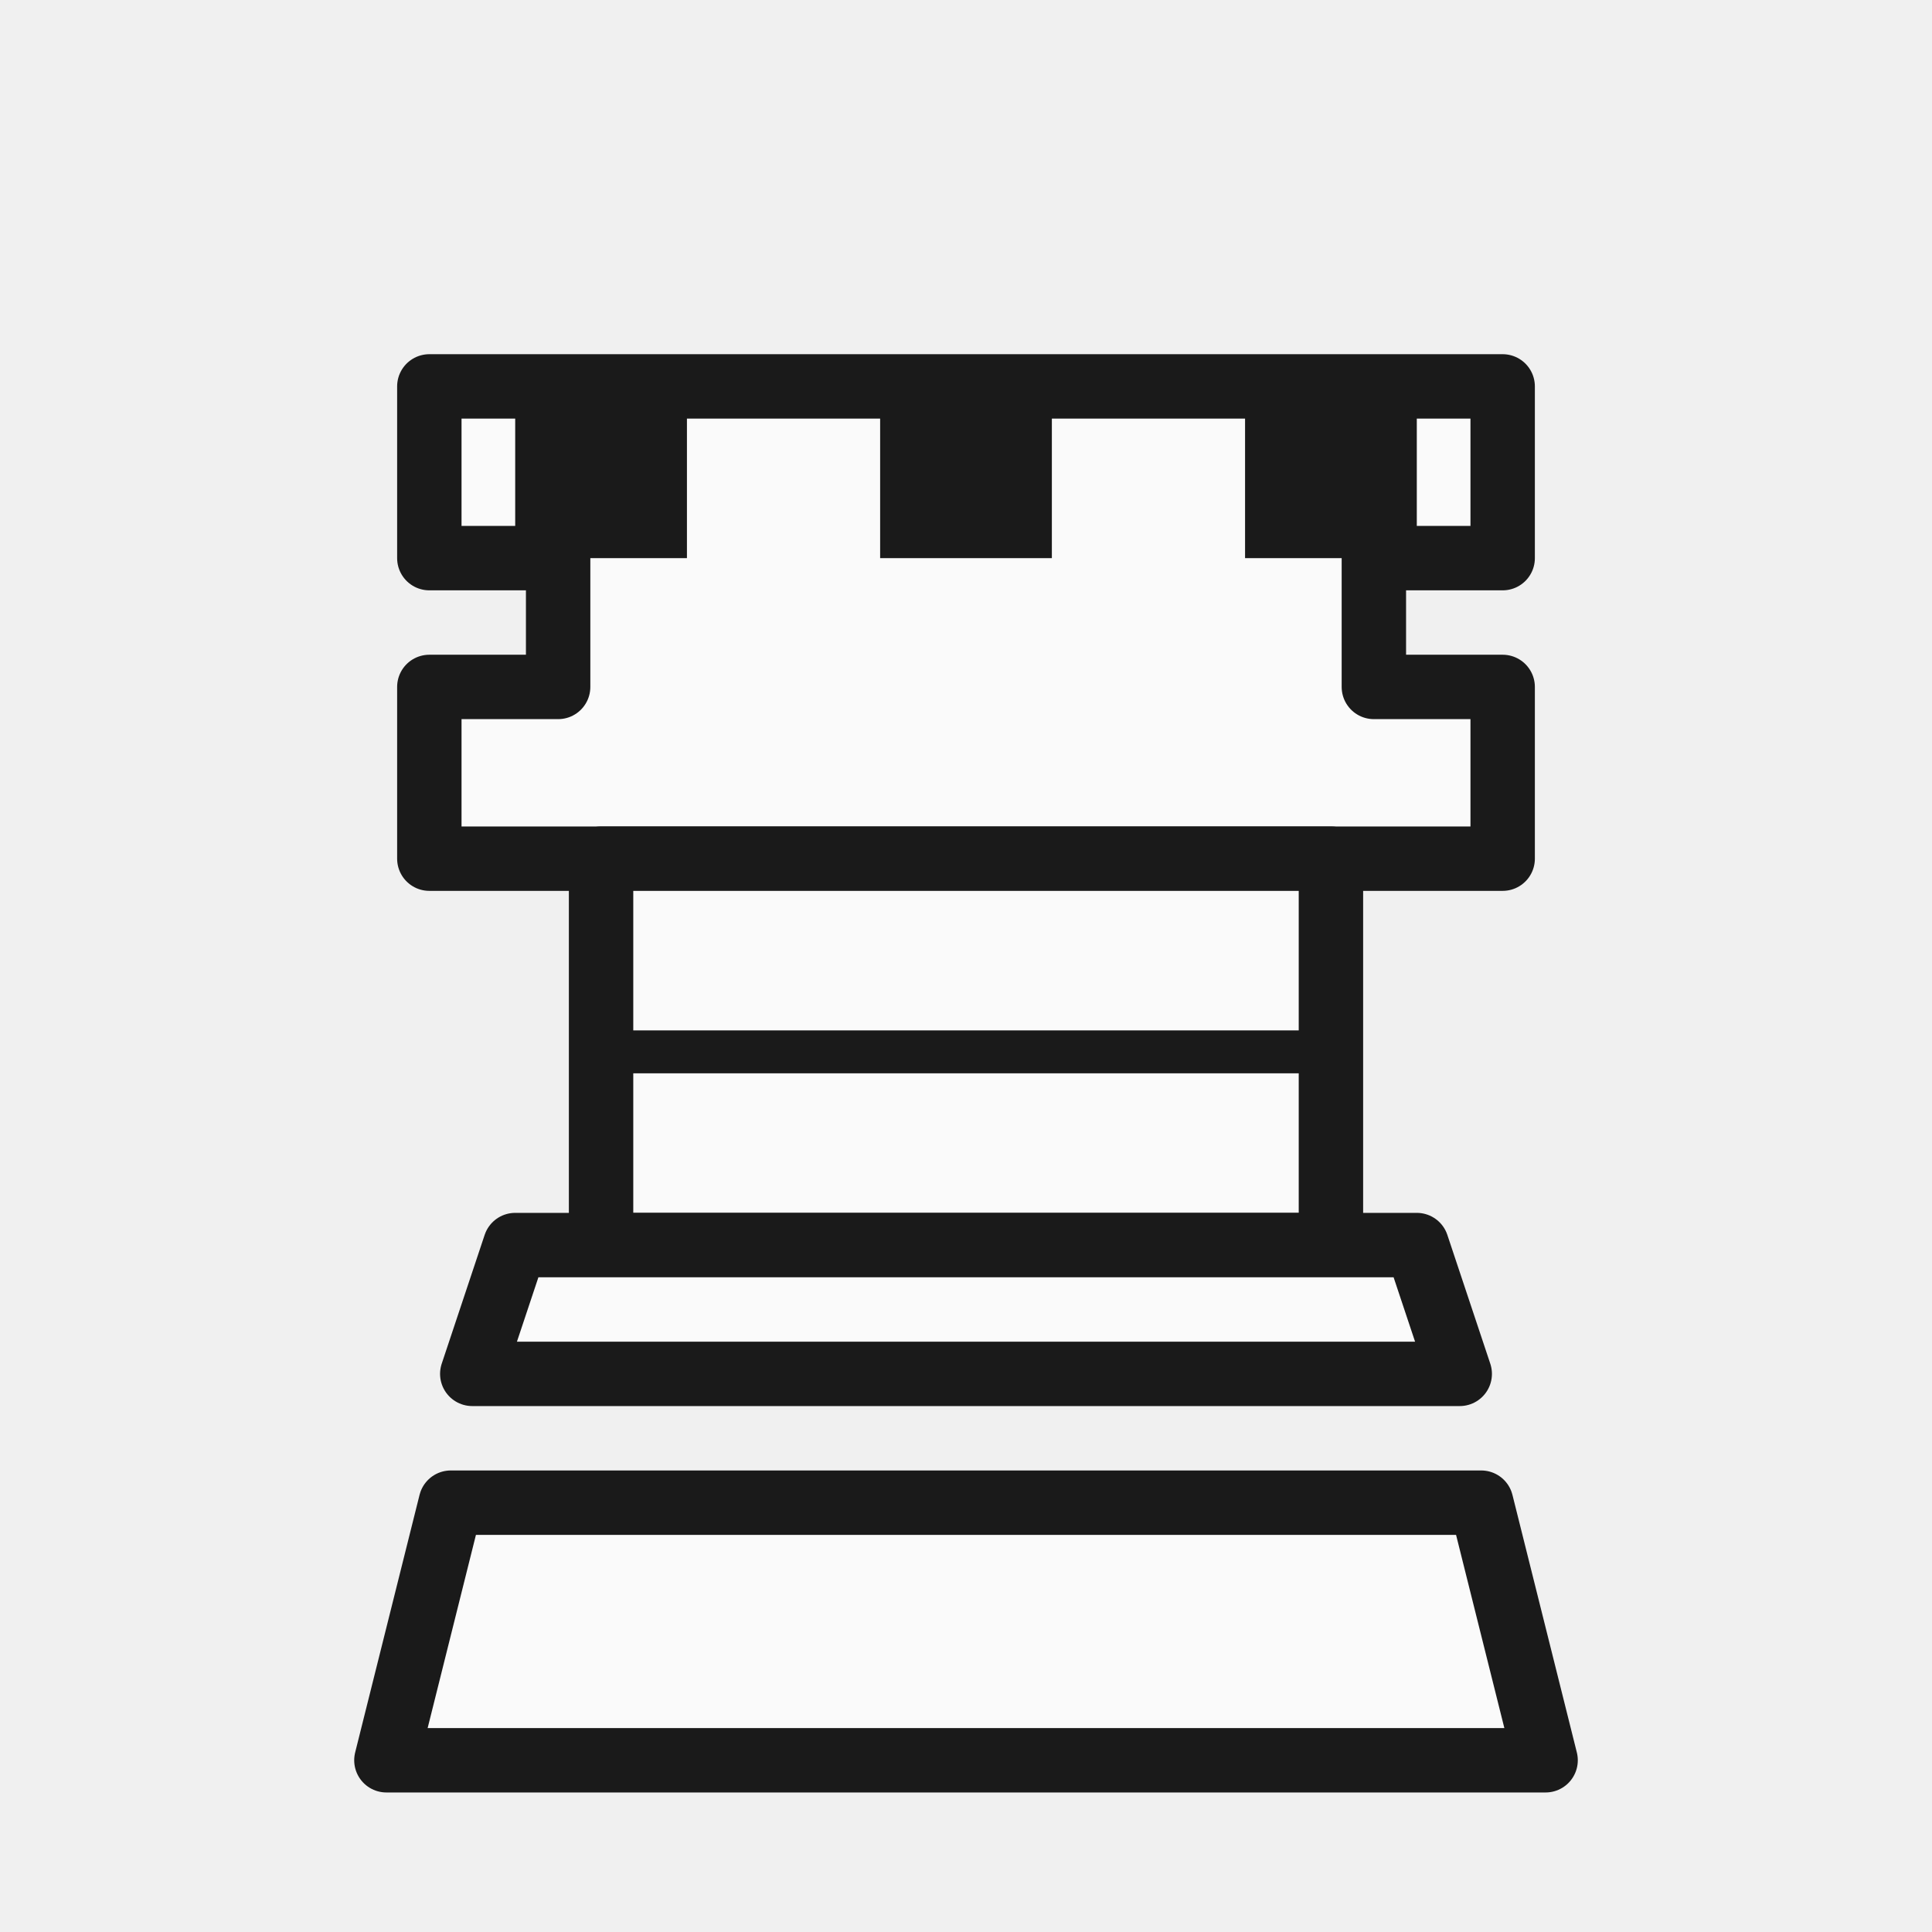
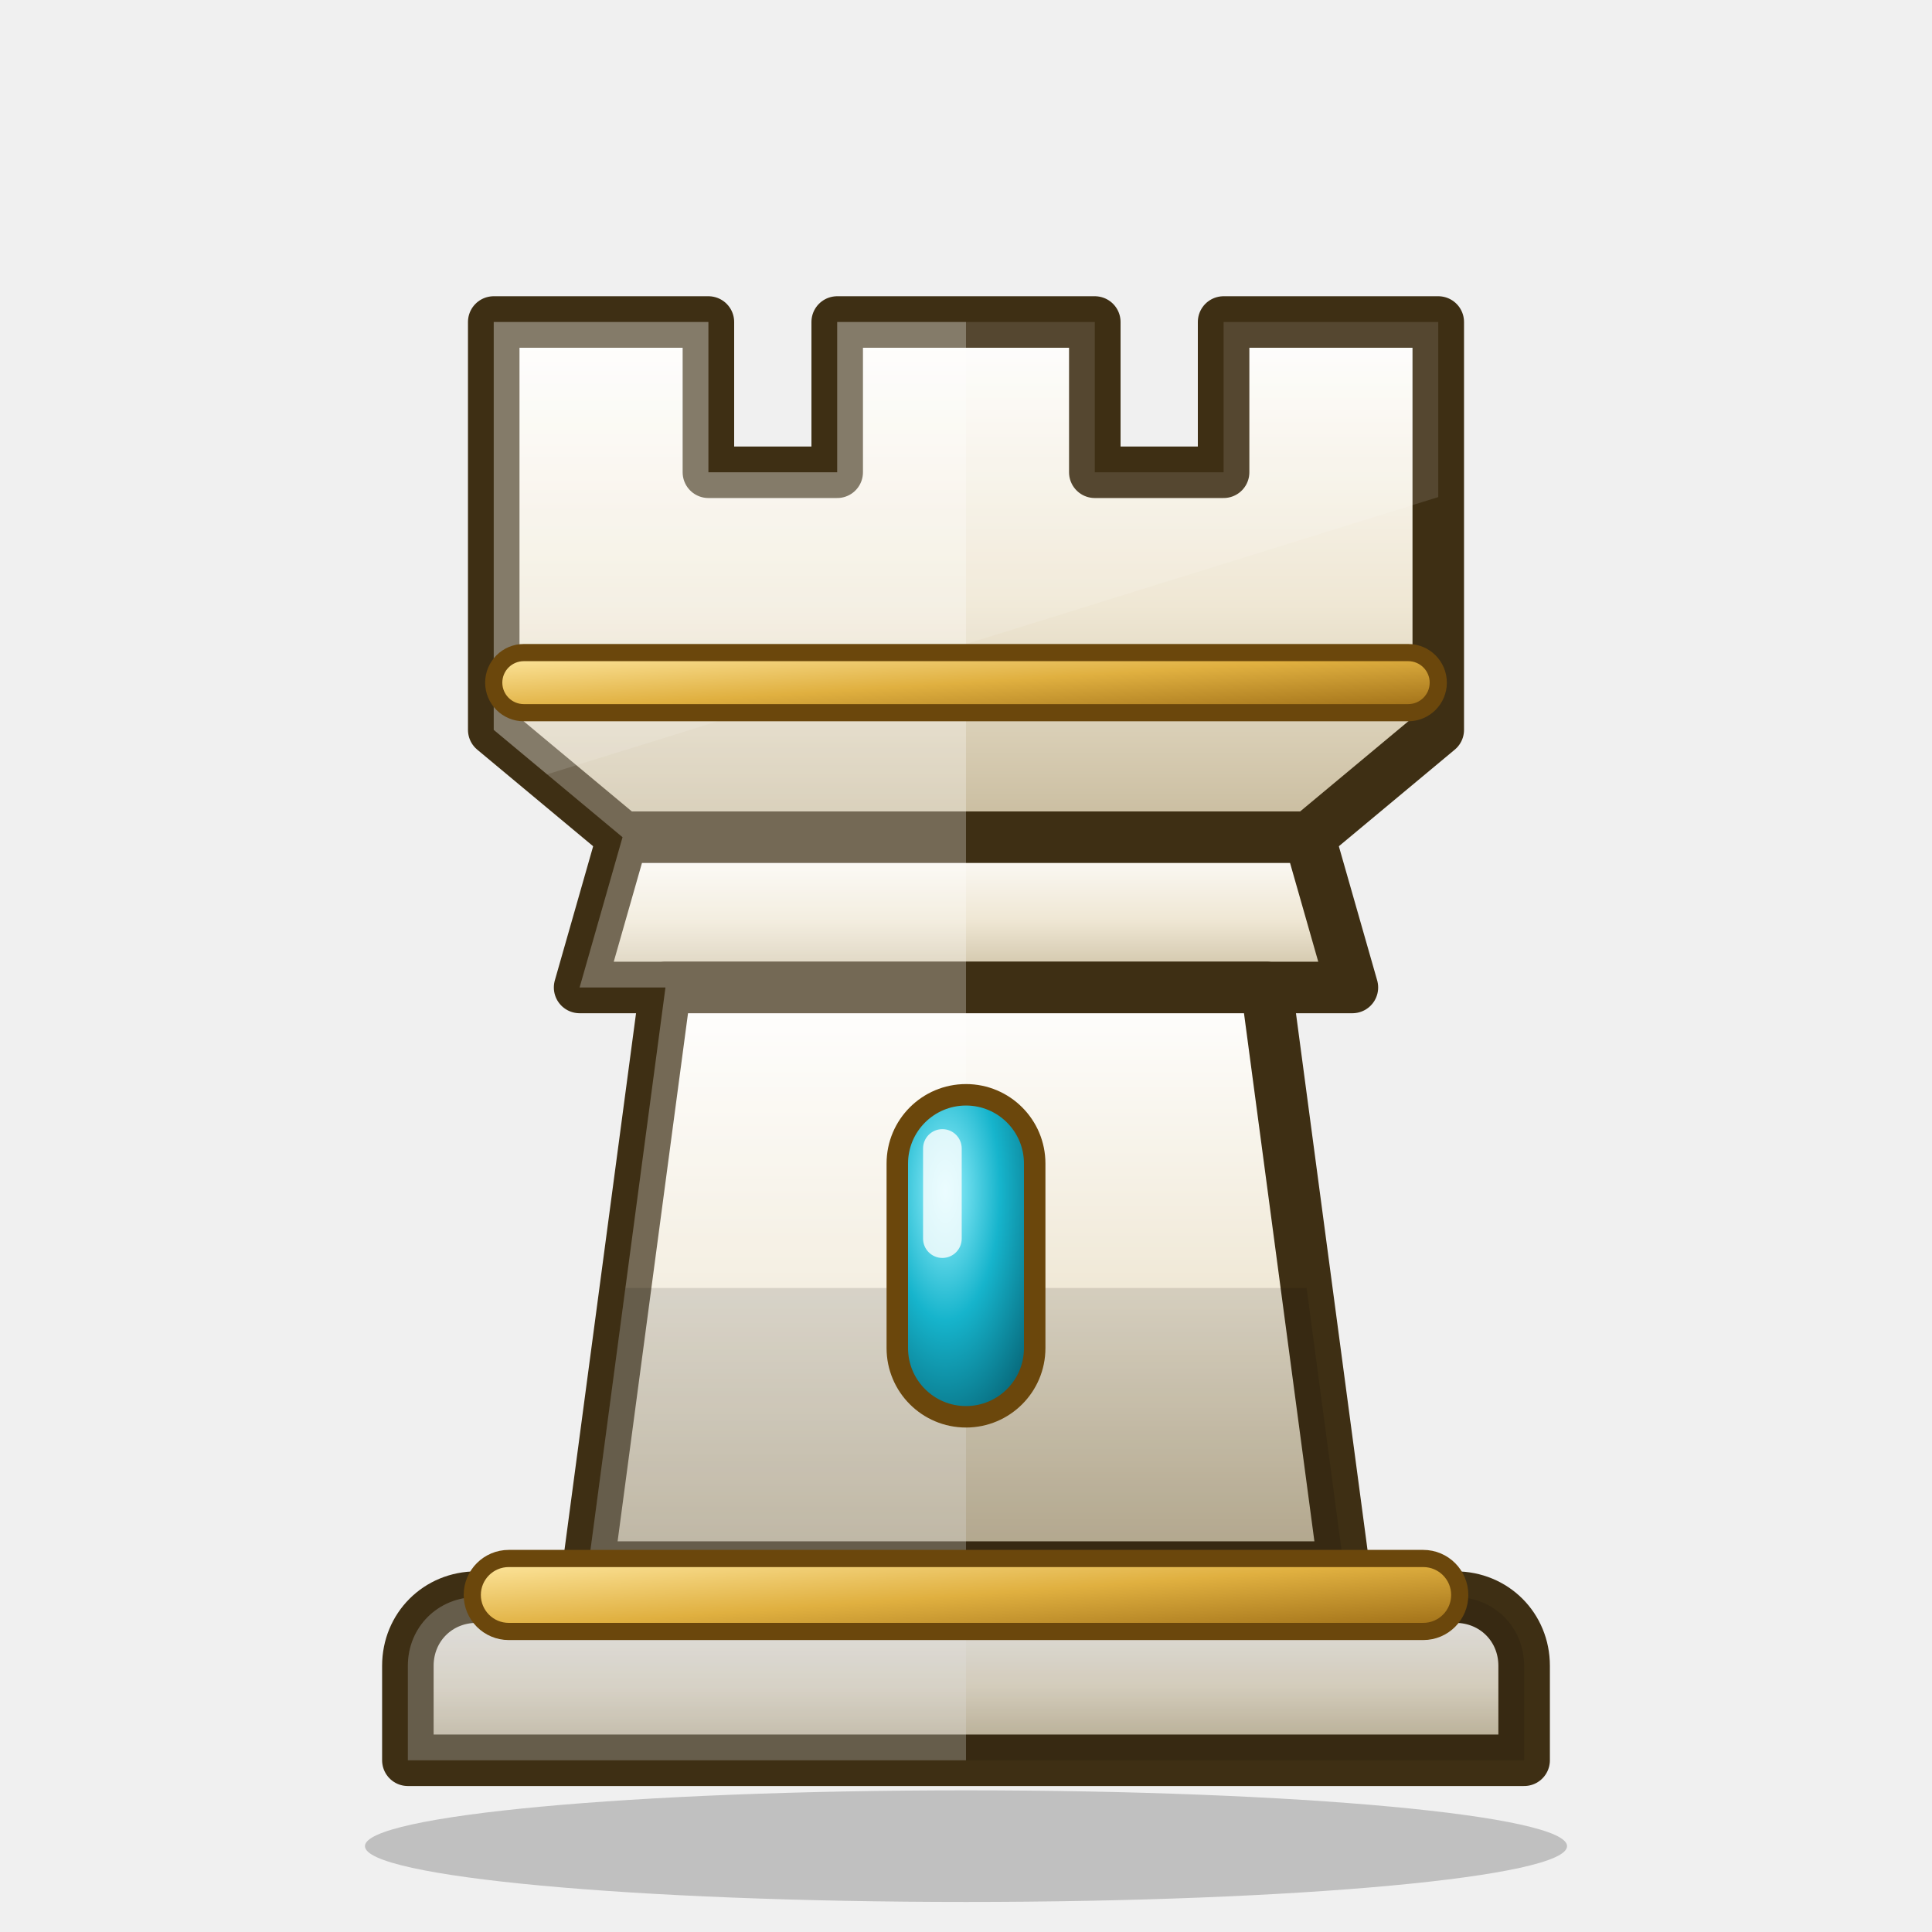
<svg xmlns="http://www.w3.org/2000/svg" viewBox="0 0 45 45">
-   <g fill="#FAFAFA" stroke="#1A1A1A" stroke-width="1.5" stroke-linecap="round" stroke-linejoin="round">
-     <path d="M13 9h22v4h-3v3h3v4H10v-4h3v-3h-3V9h3z" />
-     <path d="M12 9h4v4h-4zM20.5 9h4v4h-4zM29 9h4v4h-4z" fill="#1A1A1A" stroke="none" />
-     <path d="M14 20h17v9H14z" />
-     <path d="M12 29h21l1 3H11l1-3z" />
-     <path d="M10.5 35h24l1.5 6h-27l1.5-6z" />
-     <line x1="14" y1="24.5" x2="31" y2="24.5" stroke-width="1" />
+   <defs>
+     <linearGradient id="wB" x1="0" y1="0" x2="0" y2="1">
+       <stop offset="0" stop-color="#FFFFFF" />
+       <stop offset=".55" stop-color="#EFE7D4" />
+       <stop offset="1" stop-color="#C7BA9C" />
+     </linearGradient>
+     <linearGradient id="wA" x1="0" y1="0" x2="1" y2="1">
+       <stop offset="0" stop-color="#FFE9A3" />
+       <stop offset=".5" stop-color="#E0B040" />
+       <stop offset="1" stop-color="#9A6A14" />
+     </linearGradient>
+     <radialGradient id="wG" cx=".35" cy=".3" r=".8">
+       <stop offset="0" stop-color="#9BF3FF" />
+       <stop offset=".5" stop-color="#16B4CC" />
+       <stop offset="1" stop-color="#07687A" />
+     </radialGradient>
+     <clipPath id="wC">
+       <path d="M11.5 7.5h5v3.5h3V7.5h6v3.5h3V7.5h5v9.5l-3 2.5H14.5l-3-2.5z" />
+       <path d="M14.5 19.5h16l1 3.5H13.5z" />
+       <path d="M15.5 23h14l1.8 13.5H13.7z" />
+       <path d="M9.5 41h26v-2.2c0-.9-.7-1.6-1.6-1.6H11.1c-.9 0-1.6.7-1.6 1.6z" />
+     </clipPath>
+   </defs>
+   <ellipse cx="22.5" cy="43" rx="14" ry="1.3" fill="#000" opacity=".2" />
+   <g fill="url(#wB)" stroke="#3E2F14" stroke-width="1.2" stroke-linejoin="round" stroke-linecap="round">
+     <path d="M11.5 7.5h5v3.5h3V7.5h6v3.5h3V7.5h5v9.5l-3 2.5H14.5l-3-2.5z" />
+     <path d="M14.5 19.5h16l1 3.5H13.5z" />
+     <path d="M15.5 23h14l1.8 13.5H13.7z" />
+     <path d="M9.5 41h26v-2.2c0-.9-.7-1.6-1.6-1.6H11.1c-.9 0-1.6.7-1.6 1.6z" />
  </g>
+   <g clip-path="url(#wC)">
+     <rect x="0" y="0" width="22.5" height="45" fill="#fff" opacity="0.28" />
+     <rect x="0" y="30" width="45" height="15" fill="#000" opacity=".12" />
+     <path d="M0 0L45 0 45 8 0 22z" fill="#fff" opacity=".12" />
+   </g>
+   <rect x="11" y="36.3" width="23" height="1.7" rx=".85" fill="url(#wA)" stroke="#6B470C" stroke-width=".4" />
+   <rect x="11.5" y="15.2" width="22" height="1.4" rx=".7" fill="url(#wA)" stroke="#6B470C" stroke-width=".4" />
+   <rect x="20.9" y="25.5" width="3.2" height="7.5" rx="1.6" fill="url(#wG)" stroke="#6B470C" stroke-width=".5" />
+   <rect x="21.5" y="26.3" width=".9" height="3" rx=".45" fill="#fff" opacity=".8" />
</svg>
